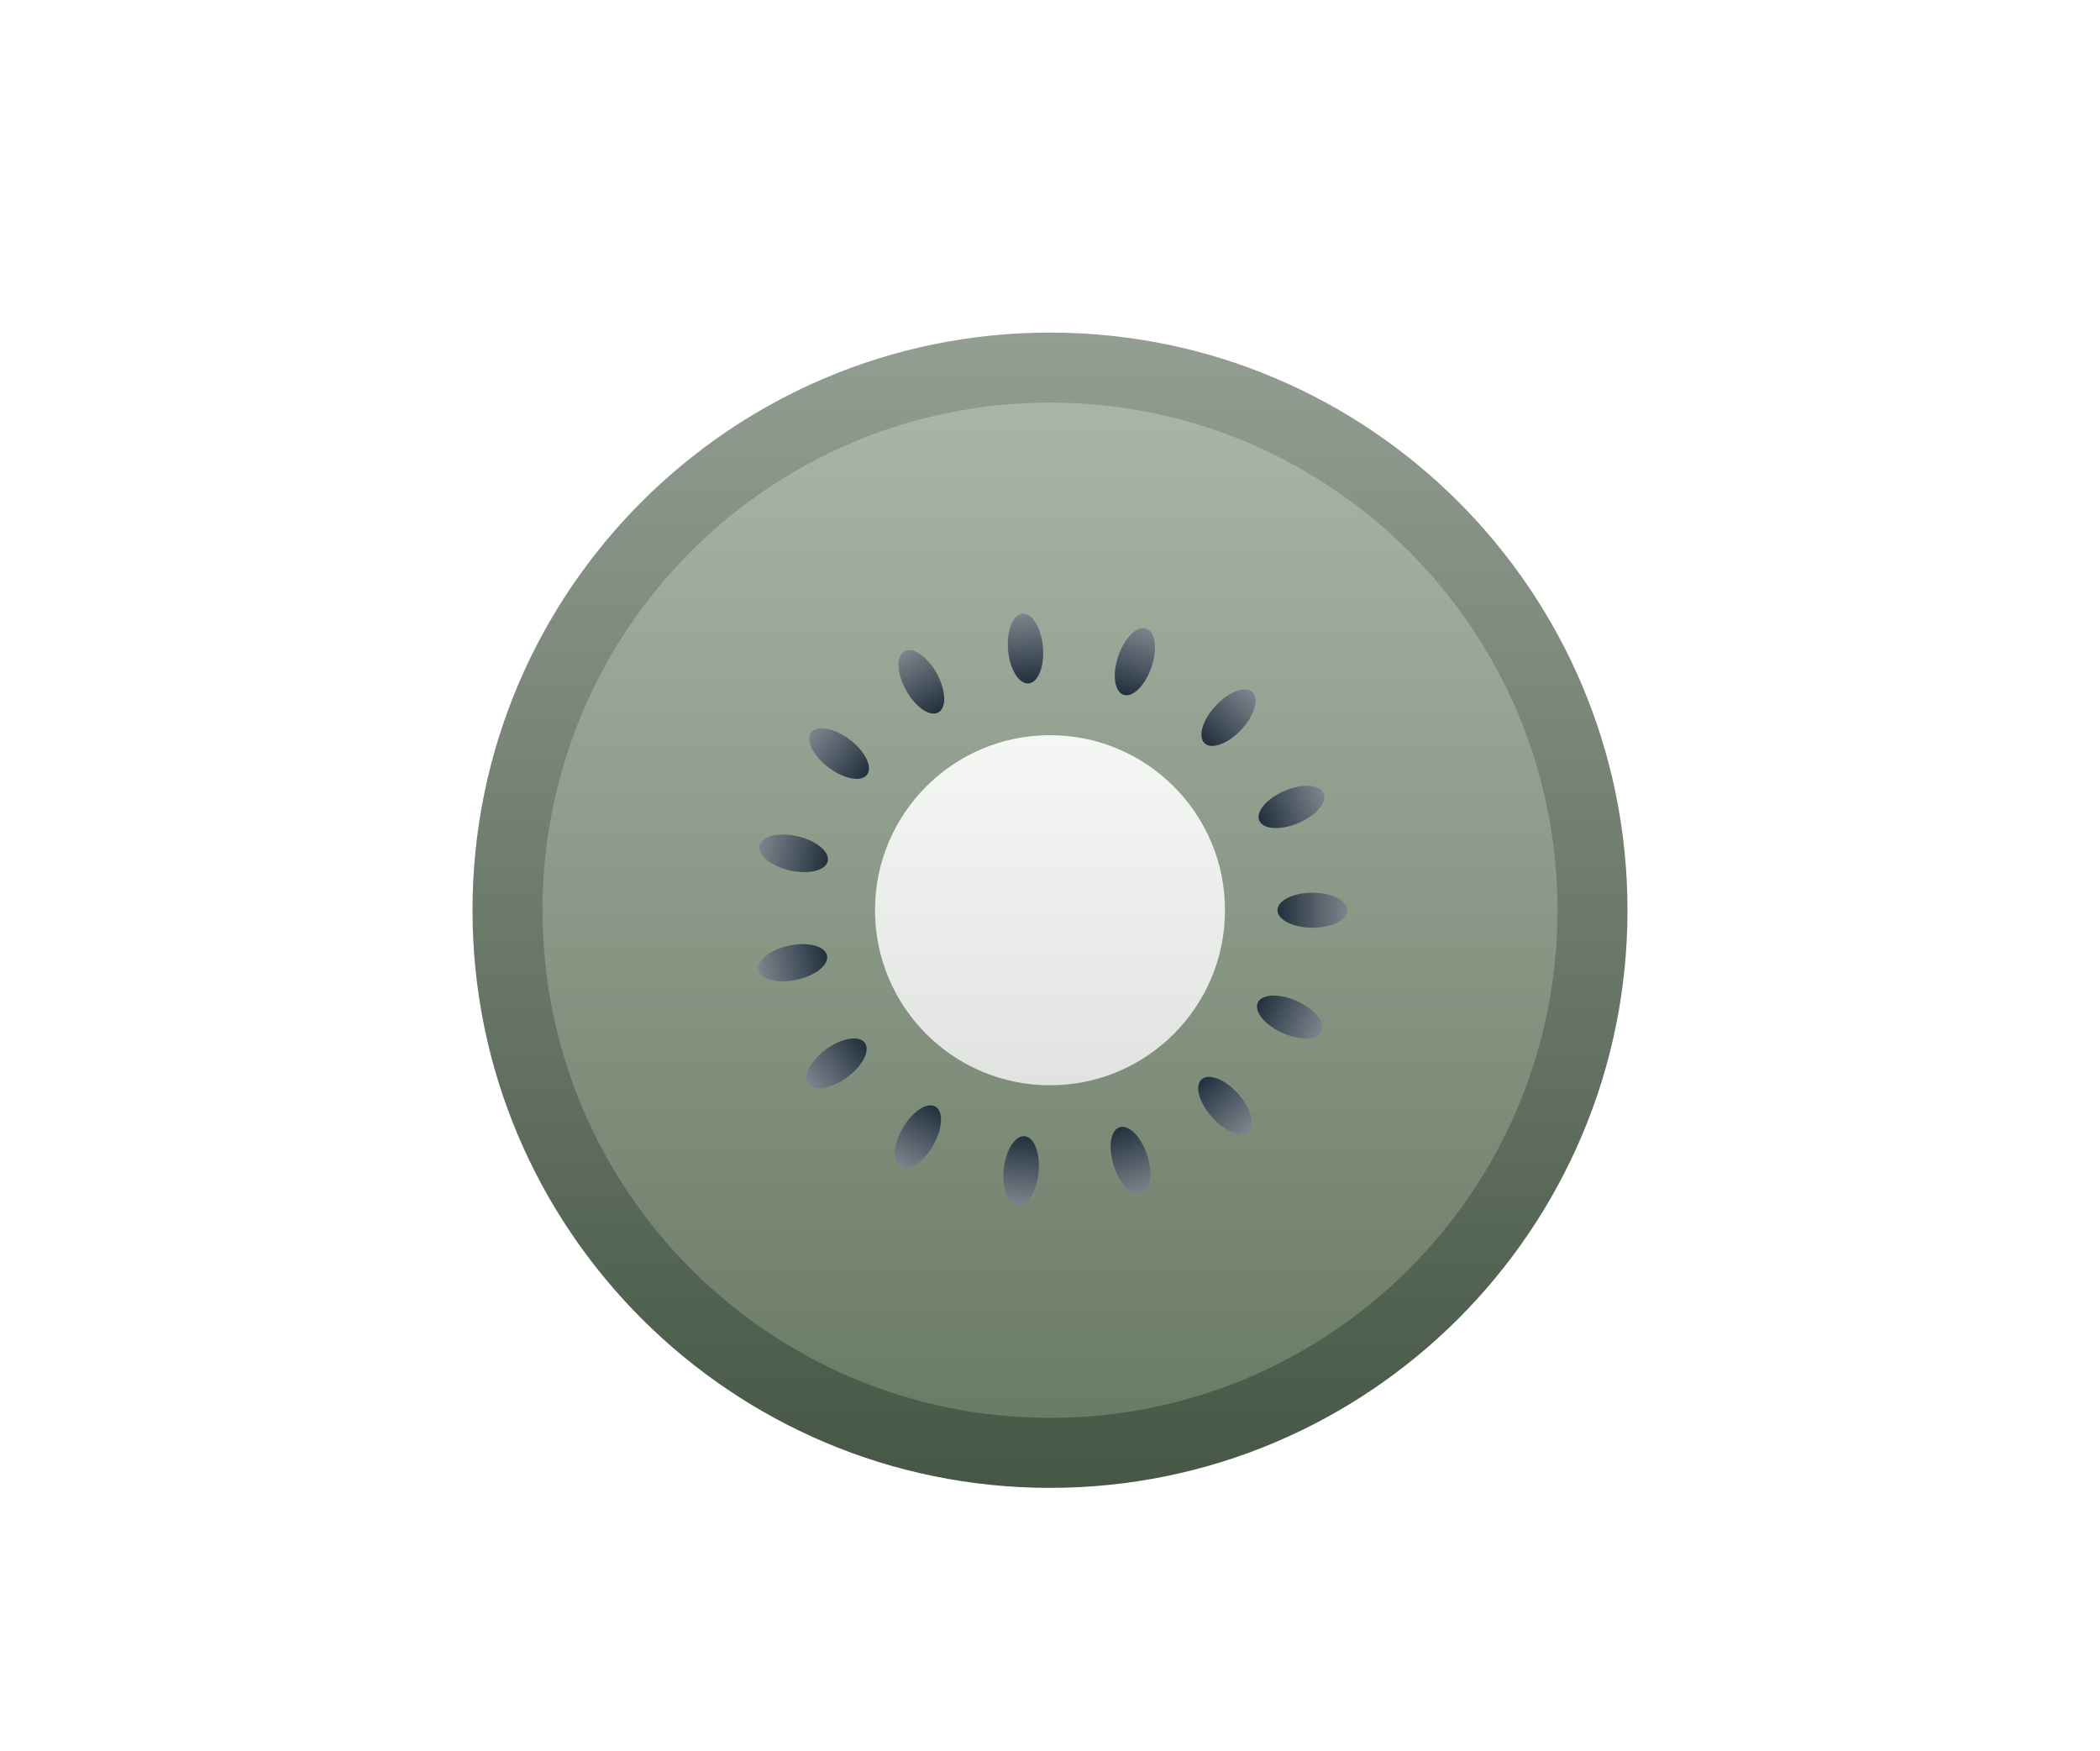
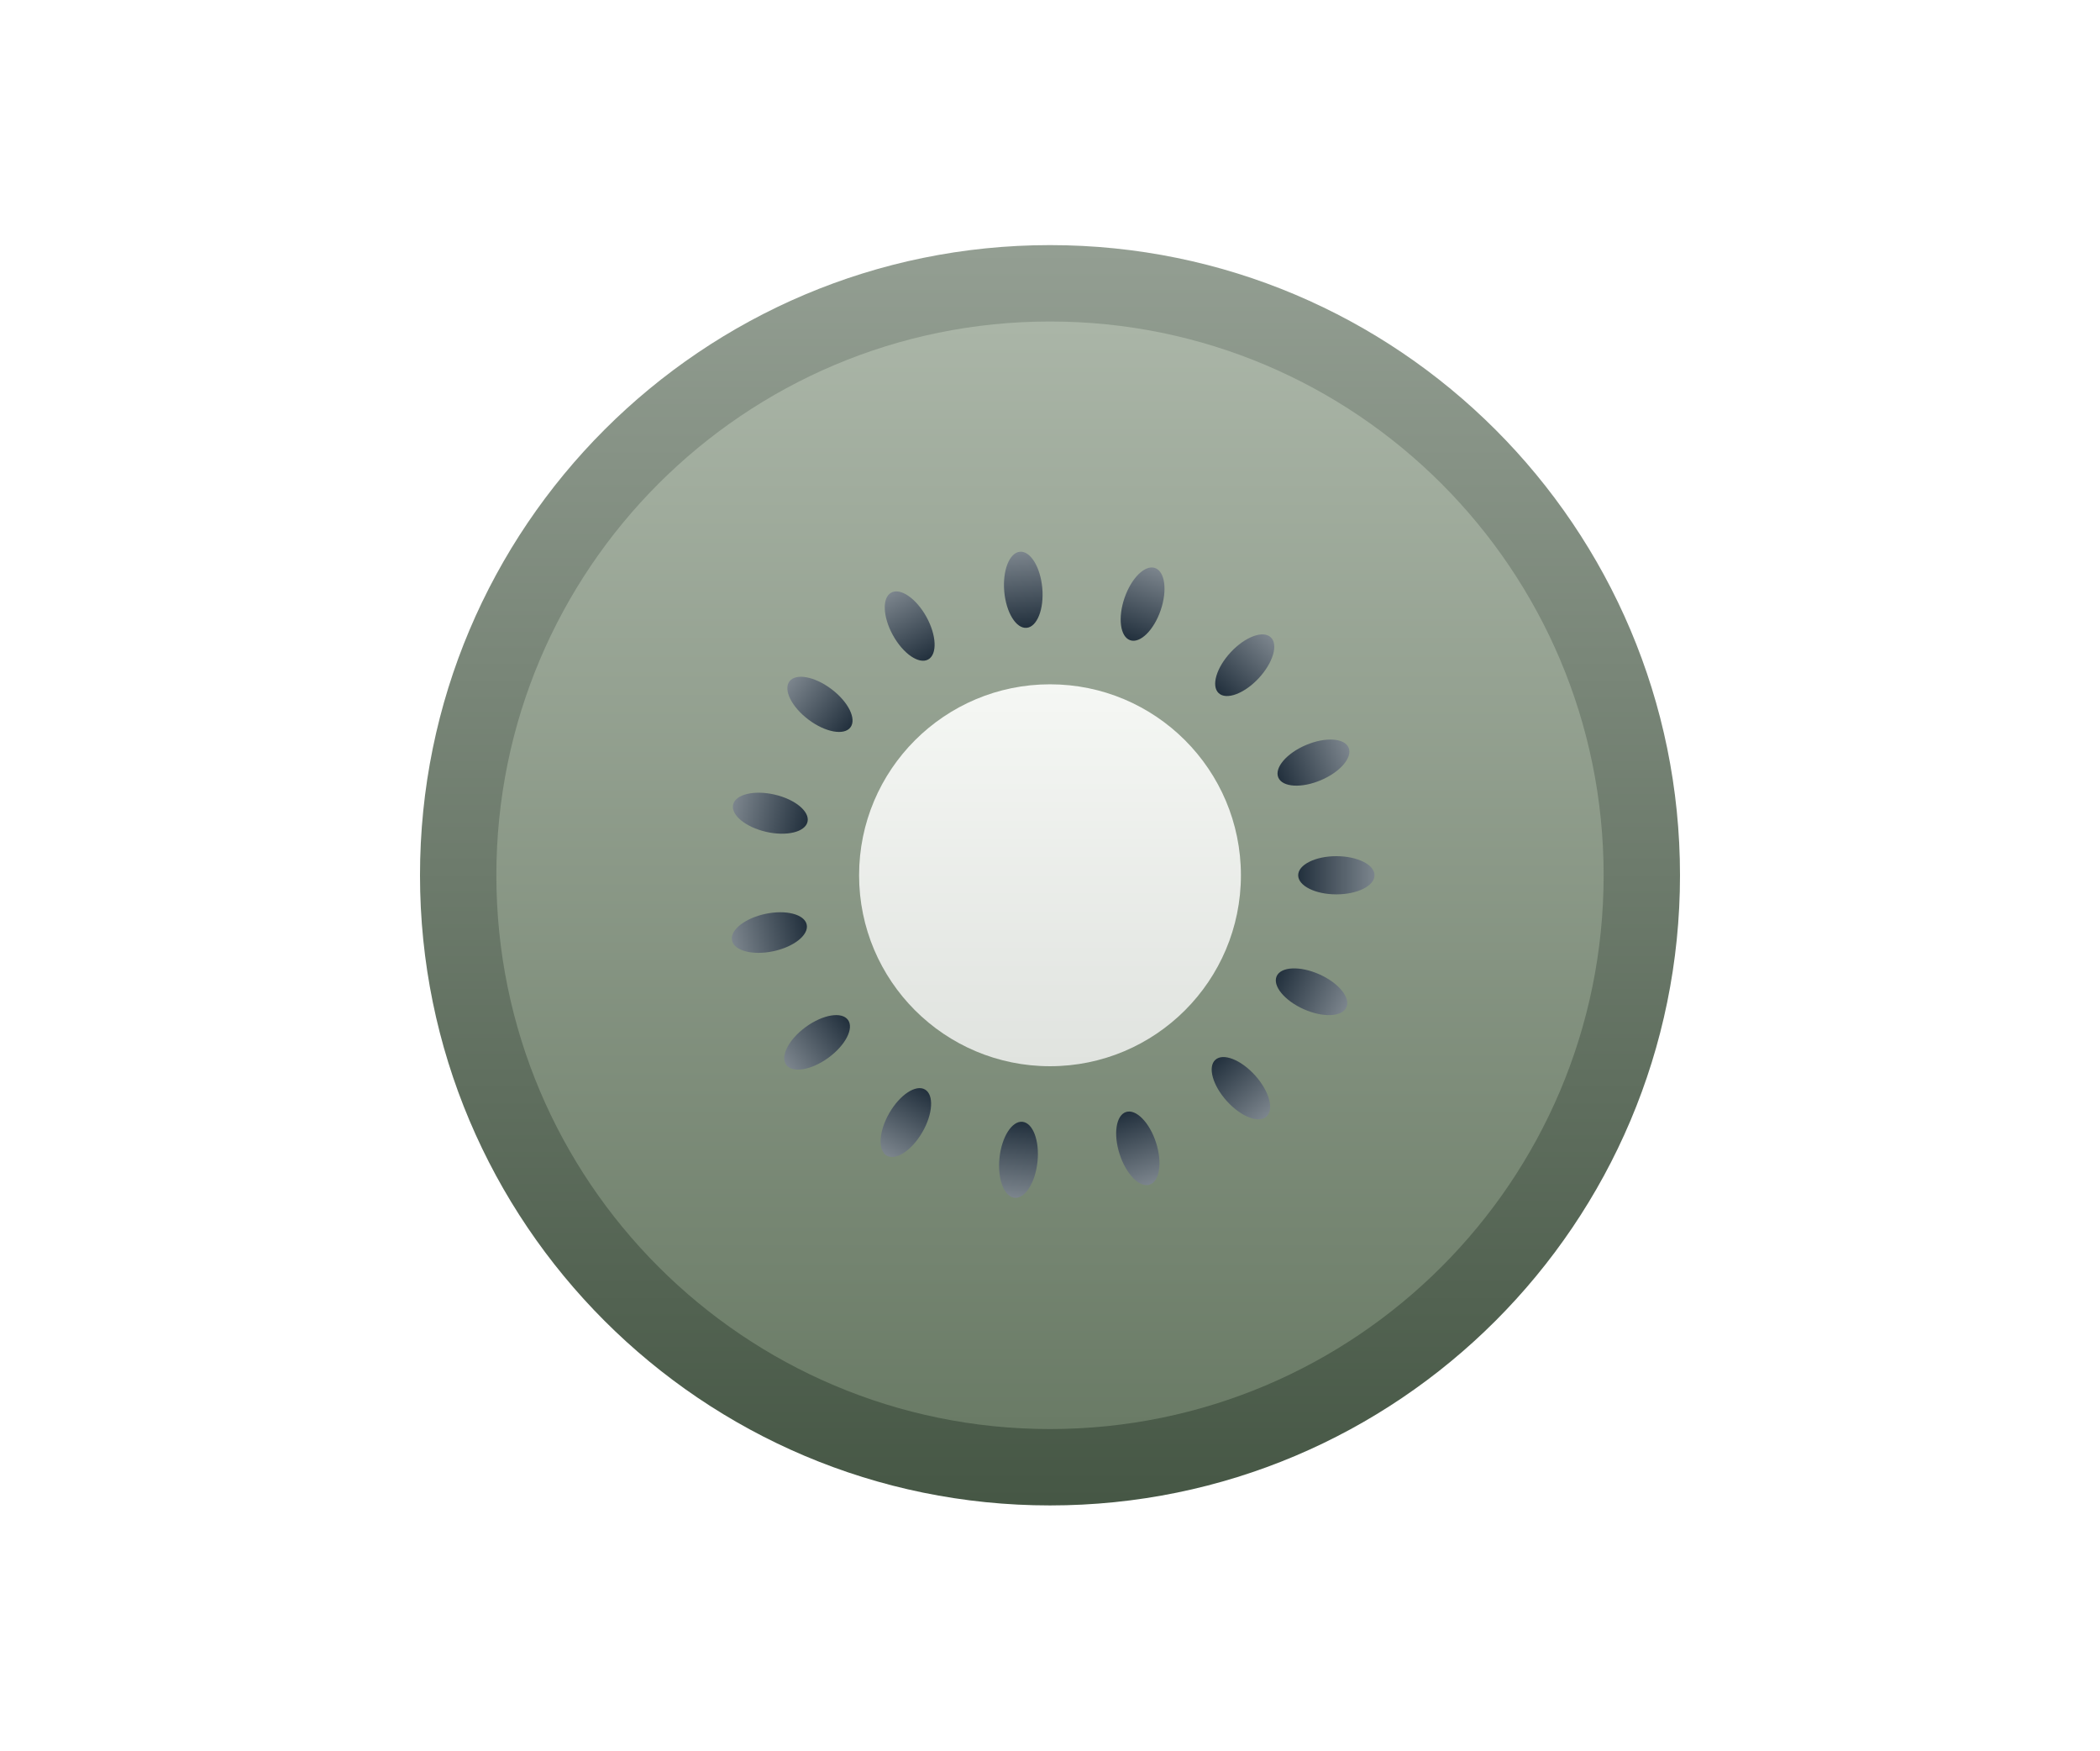
- <svg xmlns="http://www.w3.org/2000/svg" viewBox="0 0 240 200" width="240" height="200">
+ <svg xmlns="http://www.w3.org/2000/svg" viewBox="10 12.33 220 183.33" width="240" height="200">
  <defs>
    <linearGradient id="s8fruitkiwi1" x1="0" y1="0" x2="0" y2="1">
      <stop offset="0" stop-color="#939e92" />
      <stop offset="1" stop-color="#465745" />
    </linearGradient>
    <linearGradient id="s8fruitkiwi2" x1="0" y1="0" x2="0" y2="1">
      <stop offset="0" stop-color="#aab5a7" />
      <stop offset="1" stop-color="#6a7b66" />
    </linearGradient>
    <linearGradient id="s8fruitkiwi3" x1="0" y1="0" x2="0" y2="1">
      <stop offset="0" stop-color="#f5f7f4" />
      <stop offset="1" stop-color="#e0e3df" />
    </linearGradient>
    <linearGradient id="s8fruitkiwi4" x1="0" y1="0" x2="0" y2="1">
      <stop offset="0" stop-color="#7c858d" />
      <stop offset="1" stop-color="#22303d" />
    </linearGradient>
    <linearGradient id="s8fruitkiwi5" x1="0" y1="0" x2="0" y2="1">
      <stop offset="0" stop-color="#7c858d" />
      <stop offset="1" stop-color="#22303d" />
    </linearGradient>
    <linearGradient id="s8fruitkiwi6" x1="0" y1="0" x2="0" y2="1">
      <stop offset="0" stop-color="#7c858d" />
      <stop offset="1" stop-color="#22303d" />
    </linearGradient>
    <linearGradient id="s8fruitkiwi7" x1="0" y1="0" x2="0" y2="1">
      <stop offset="0" stop-color="#7c858d" />
      <stop offset="1" stop-color="#22303d" />
    </linearGradient>
    <linearGradient id="s8fruitkiwi8" x1="0" y1="0" x2="0" y2="1">
      <stop offset="0" stop-color="#7c858d" />
      <stop offset="1" stop-color="#22303d" />
    </linearGradient>
    <linearGradient id="s8fruitkiwi9" x1="0" y1="0" x2="0" y2="1">
      <stop offset="0" stop-color="#7c858d" />
      <stop offset="1" stop-color="#22303d" />
    </linearGradient>
    <linearGradient id="s8fruitkiwi10" x1="0" y1="0" x2="0" y2="1">
      <stop offset="0" stop-color="#7c858d" />
      <stop offset="1" stop-color="#22303d" />
    </linearGradient>
    <linearGradient id="s8fruitkiwi11" x1="0" y1="0" x2="0" y2="1">
      <stop offset="0" stop-color="#7c858d" />
      <stop offset="1" stop-color="#22303d" />
    </linearGradient>
    <linearGradient id="s8fruitkiwi12" x1="0" y1="0" x2="0" y2="1">
      <stop offset="0" stop-color="#7c858d" />
      <stop offset="1" stop-color="#22303d" />
    </linearGradient>
    <linearGradient id="s8fruitkiwi13" x1="0" y1="0" x2="0" y2="1">
      <stop offset="0" stop-color="#7c858d" />
      <stop offset="1" stop-color="#22303d" />
    </linearGradient>
    <linearGradient id="s8fruitkiwi14" x1="0" y1="0" x2="0" y2="1">
      <stop offset="0" stop-color="#7c858d" />
      <stop offset="1" stop-color="#22303d" />
    </linearGradient>
    <linearGradient id="s8fruitkiwi15" x1="0" y1="0" x2="0" y2="1">
      <stop offset="0" stop-color="#7c858d" />
      <stop offset="1" stop-color="#22303d" />
    </linearGradient>
    <linearGradient id="s8fruitkiwi16" x1="0" y1="0" x2="0" y2="1">
      <stop offset="0" stop-color="#7c858d" />
      <stop offset="1" stop-color="#22303d" />
    </linearGradient>
    <linearGradient id="s8fruitkiwi17" x1="0" y1="0" x2="0" y2="1">
      <stop offset="0" stop-color="#7c858d" />
      <stop offset="1" stop-color="#22303d" />
    </linearGradient>
    <linearGradient id="s8fruitkiwi18" x1="0" y1="0" x2="0" y2="1">
      <stop offset="0" stop-color="#7c858d" />
      <stop offset="1" stop-color="#22303d" />
    </linearGradient>
  </defs>
  <circle cx="120" cy="104" r="66" fill="url(#s8fruitkiwi1)" />
  <circle cx="120" cy="104" r="58" fill="url(#s8fruitkiwi2)" />
  <circle cx="120" cy="104" r="20" fill="url(#s8fruitkiwi3)" />
  <ellipse cx="150.0" cy="104.0" rx="2" ry="4" transform="rotate(90 150.0 104.0)" fill="url(#s8fruitkiwi4)" />
  <ellipse cx="147.4" cy="116.2" rx="2" ry="4" transform="rotate(114 147.4 116.2)" fill="url(#s8fruitkiwi5)" />
  <ellipse cx="140.0" cy="126.3" rx="2" ry="4" transform="rotate(138 140.0 126.3)" fill="url(#s8fruitkiwi6)" />
  <ellipse cx="129.2" cy="132.6" rx="2" ry="4" transform="rotate(162 129.2 132.6)" fill="url(#s8fruitkiwi7)" />
  <ellipse cx="116.7" cy="133.8" rx="2" ry="4" transform="rotate(186 116.7 133.8)" fill="url(#s8fruitkiwi8)" />
  <ellipse cx="104.9" cy="129.9" rx="2" ry="4" transform="rotate(210 104.9 129.9)" fill="url(#s8fruitkiwi9)" />
  <ellipse cx="95.6" cy="121.5" rx="2" ry="4" transform="rotate(234 95.6 121.5)" fill="url(#s8fruitkiwi10)" />
  <ellipse cx="90.6" cy="110.0" rx="2" ry="4" transform="rotate(258 90.6 110.0)" fill="url(#s8fruitkiwi11)" />
  <ellipse cx="90.7" cy="97.5" rx="2" ry="4" transform="rotate(283 90.7 97.5)" fill="url(#s8fruitkiwi12)" />
  <ellipse cx="95.9" cy="86.1" rx="2" ry="4" transform="rotate(307 95.9 86.1)" fill="url(#s8fruitkiwi13)" />
  <ellipse cx="105.3" cy="77.9" rx="2" ry="4" transform="rotate(331 105.3 77.9)" fill="url(#s8fruitkiwi14)" />
  <ellipse cx="117.2" cy="74.1" rx="2" ry="4" transform="rotate(355 117.2 74.1)" fill="url(#s8fruitkiwi15)" />
  <ellipse cx="129.7" cy="75.6" rx="2" ry="4" transform="rotate(379 129.7 75.6)" fill="url(#s8fruitkiwi16)" />
  <ellipse cx="140.4" cy="82.0" rx="2" ry="4" transform="rotate(403 140.4 82.0)" fill="url(#s8fruitkiwi17)" />
  <ellipse cx="147.6" cy="92.2" rx="2" ry="4" transform="rotate(427 147.6 92.2)" fill="url(#s8fruitkiwi18)" />
</svg>
